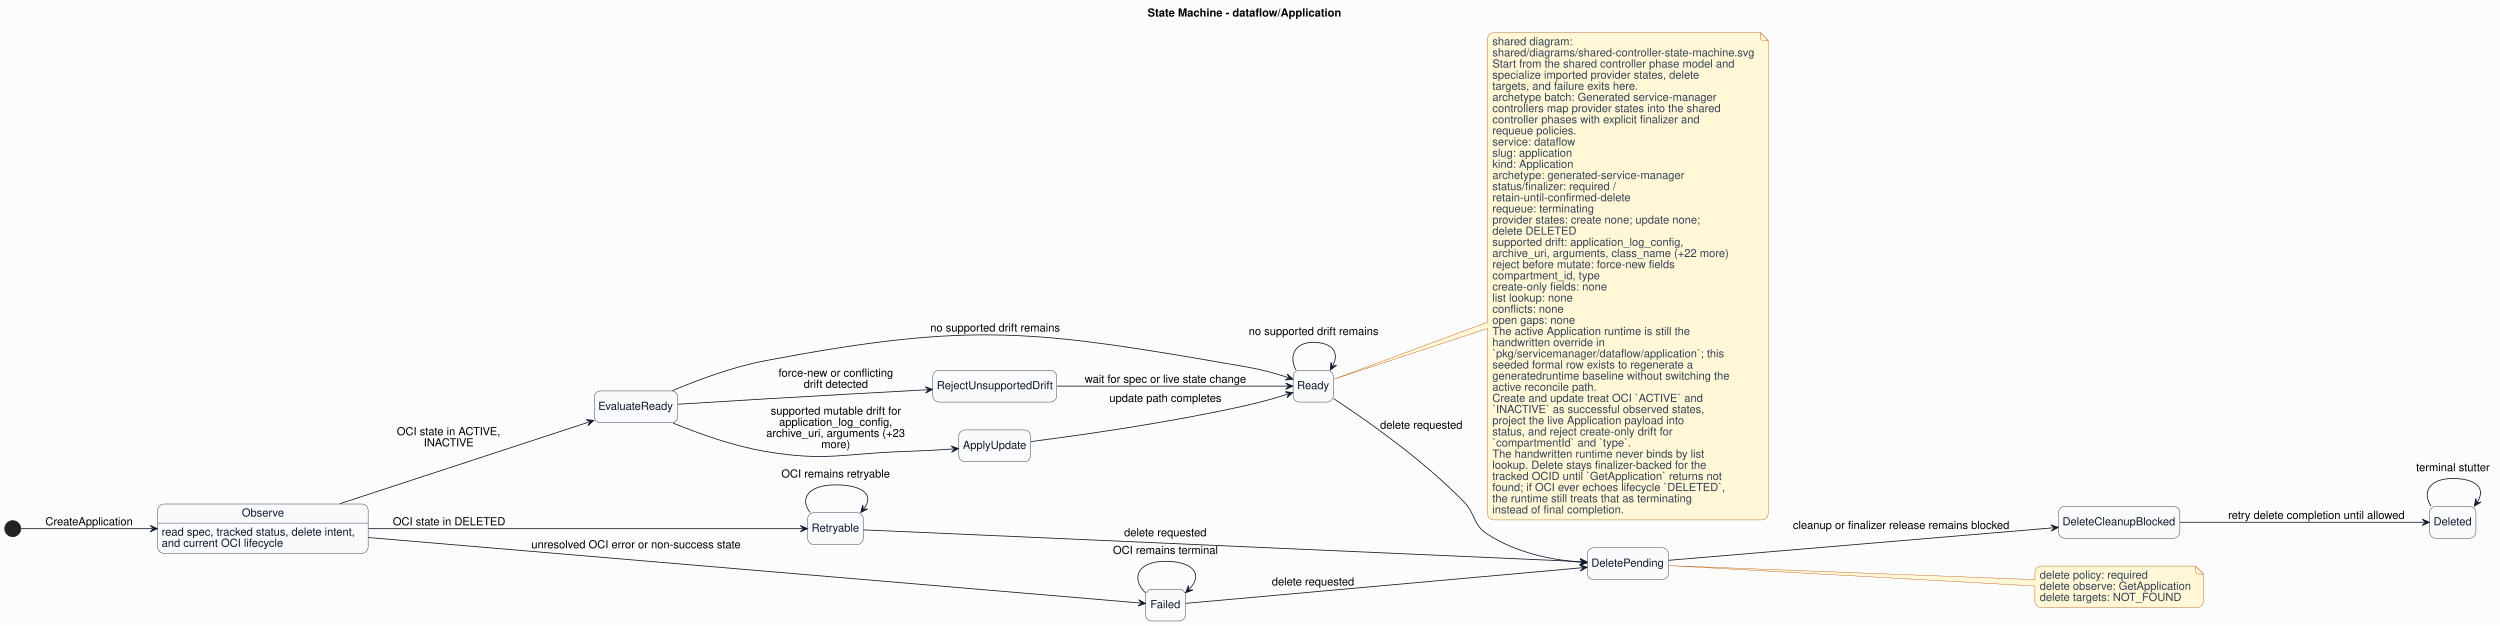
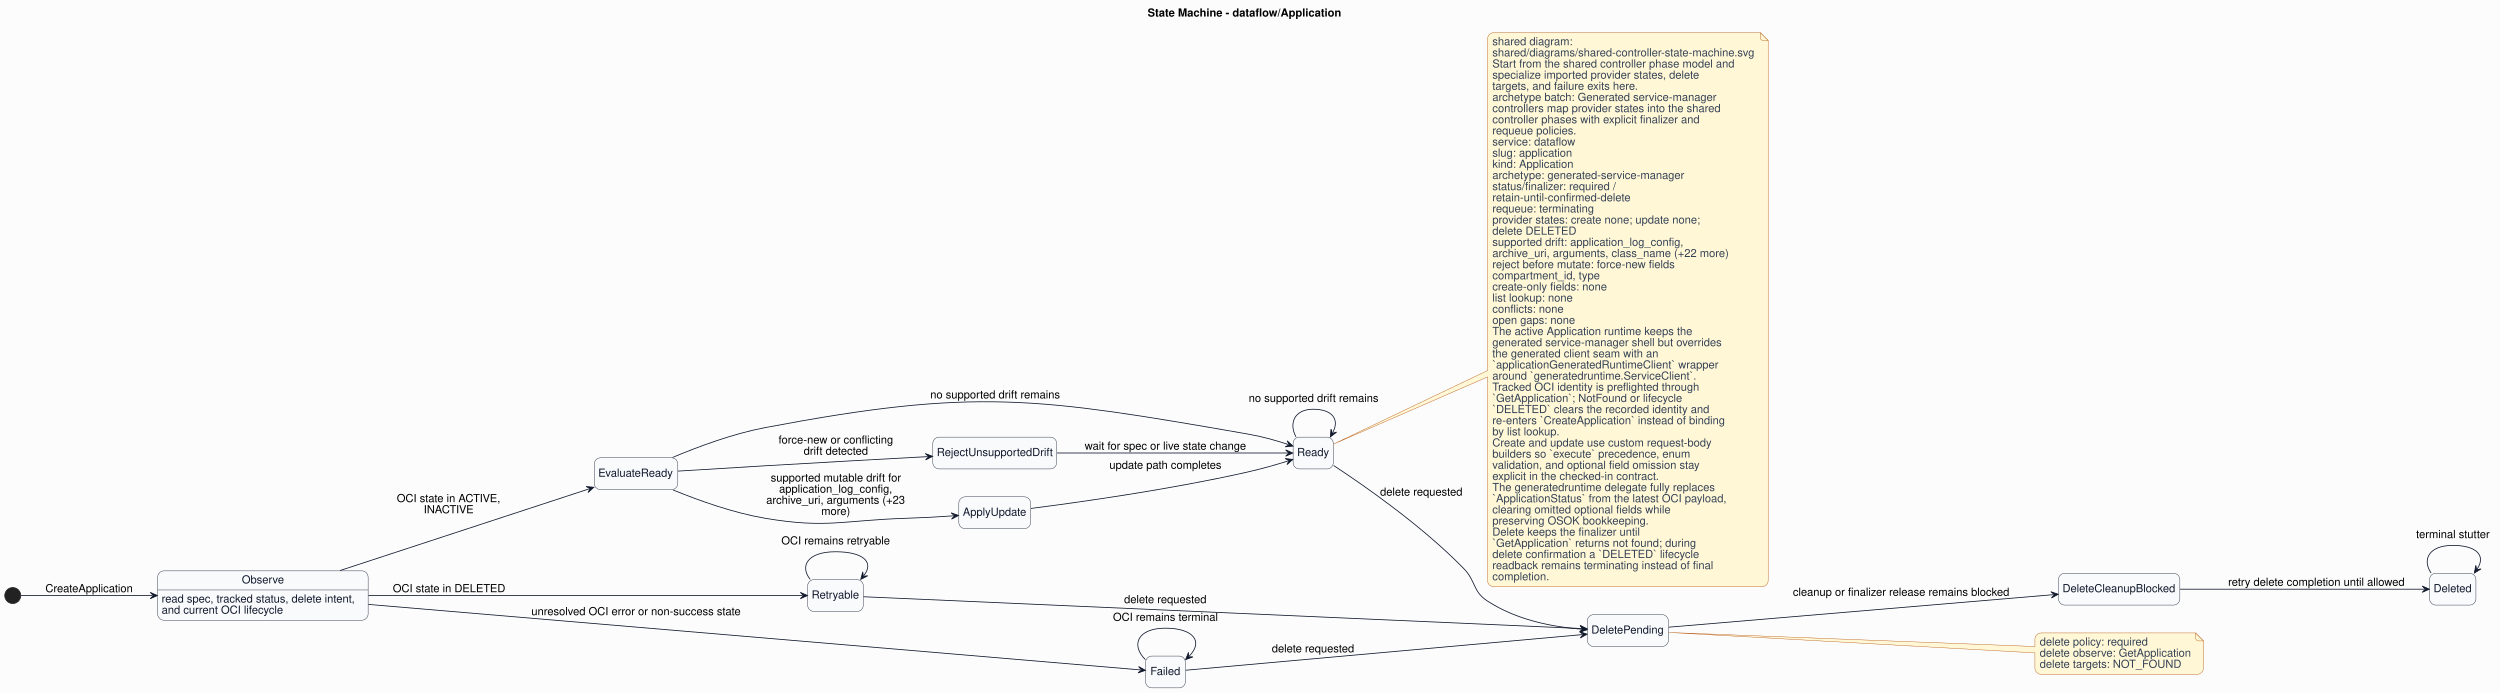
- <svg xmlns="http://www.w3.org/2000/svg" contentStyleType="text/css" data-diagram-type="STATE" height="786px" preserveAspectRatio="none" style="width:3140px;height:786px;background:#FCFCFD;" version="1.1" viewBox="0 0 3140 786" width="3140px" zoomAndPan="magnify">
+ <svg xmlns="http://www.w3.org/2000/svg" contentStyleType="text/css" data-diagram-type="STATE" height="870px" preserveAspectRatio="none" style="width:3140px;height:870px;background:#FCFCFD;" version="1.1" viewBox="0 0 3140 870" width="3140px" zoomAndPan="magnify">
  <defs />
  <g>
-     <rect fill="#FCFCFD" height="786" style="stroke:none;stroke-width:1;" width="3140" x="0" y="0" />
+     <rect fill="#FCFCFD" height="870" style="stroke:none;stroke-width:1;" width="3140" x="0" y="0" />
    <g class="title" data-source-line="10">
      <text fill="#000000" font-family="Helvetica" font-size="14" font-weight="bold" lengthAdjust="spacing" textLength="243.469" x="1441.384" y="20.78">State Machine - dataflow/Application</text>
    </g>
    <g class="entity" data-qualified-name="observe" id="ent0002">
-       <rect fill="#F8FAFC" height="62" rx="8" ry="8" style="stroke:#0F172A;stroke-width:0.5;" width="264.364" x="198" y="633" />
-       <line style="stroke:#0F172A;stroke-width:0.5;" x1="198" x2="462.364" y1="657" y2="657" />
-       <text fill="#0F172A" font-family="Helvetica" font-size="14" lengthAdjust="spacing" textLength="52.91" x="303.727" y="648.78">Observe</text>
-       <text fill="#0F172A" font-family="Helvetica" font-size="14" lengthAdjust="spacing" textLength="244.364" x="203" y="672.78">read spec, tracked status, delete intent,</text>
-       <text fill="#0F172A" font-family="Helvetica" font-size="14" lengthAdjust="spacing" textLength="153.282" x="203" y="686.78">and current OCI lifecycle</text>
+       <rect fill="#F8FAFC" height="62" rx="8" ry="8" style="stroke:#0F172A;stroke-width:0.5;" width="264.364" x="198" y="717" />
+       <line style="stroke:#0F172A;stroke-width:0.5;" x1="198" x2="462.364" y1="741" y2="741" />
+       <text fill="#0F172A" font-family="Helvetica" font-size="14" lengthAdjust="spacing" textLength="52.91" x="303.727" y="732.78">Observe</text>
+       <text fill="#0F172A" font-family="Helvetica" font-size="14" lengthAdjust="spacing" textLength="244.364" x="203" y="756.78">read spec, tracked status, delete intent,</text>
+       <text fill="#0F172A" font-family="Helvetica" font-size="14" lengthAdjust="spacing" textLength="153.282" x="203" y="770.78">and current OCI lifecycle</text>
    </g>
-     <rect fill="#F8FAFC" height="40" rx="8" ry="8" style="stroke:#0F172A;stroke-width:0.5;" width="104.951" x="746.39" y="491" />
-     <text fill="#0F172A" font-family="Helvetica" font-size="14" lengthAdjust="spacing" textLength="94.951" x="751.39" y="514.78">EvaluateReady</text>
-     <rect fill="#F8FAFC" height="40" rx="8" ry="8" style="stroke:#0F172A;stroke-width:0.5;" width="50.469" x="1624.13" y="465" />
-     <text fill="#0F172A" font-family="Helvetica" font-size="14" lengthAdjust="spacing" textLength="40.469" x="1629.13" y="488.78">Ready</text>
-     <rect fill="#F8FAFC" height="40" rx="8" ry="8" style="stroke:#0F172A;stroke-width:0.5;" width="69.917" x="1014.41" y="644" />
-     <text fill="#0F172A" font-family="Helvetica" font-size="14" lengthAdjust="spacing" textLength="59.917" x="1019.41" y="667.78">Retryable</text>
-     <rect fill="#F8FAFC" height="40" rx="8" ry="8" style="stroke:#0F172A;stroke-width:0.5;" width="50" x="1438.86" y="740" />
-     <text fill="#0F172A" font-family="Helvetica" font-size="14" lengthAdjust="spacing" textLength="38.131" x="1444.795" y="763.78">Failed</text>
-     <rect fill="#F8FAFC" height="40" rx="8" ry="8" style="stroke:#0F172A;stroke-width:0.5;" width="155.51" x="1171.61" y="465" />
-     <text fill="#0F172A" font-family="Helvetica" font-size="14" lengthAdjust="spacing" textLength="145.51" x="1176.61" y="488.78">RejectUnsupportedDrift</text>
-     <rect fill="#F8FAFC" height="40" rx="8" ry="8" style="stroke:#0F172A;stroke-width:0.5;" width="90.165" x="1204.28" y="540" />
-     <text fill="#0F172A" font-family="Helvetica" font-size="14" lengthAdjust="spacing" textLength="80.165" x="1209.28" y="563.78">ApplyUpdate</text>
-     <rect fill="#F8FAFC" height="40" rx="8" ry="8" style="stroke:#0F172A;stroke-width:0.5;" width="101.848" x="1993.68" y="688" />
-     <text fill="#0F172A" font-family="Helvetica" font-size="14" lengthAdjust="spacing" textLength="91.848" x="1998.68" y="711.78">DeletePending</text>
-     <rect fill="#F8FAFC" height="40" rx="8" ry="8" style="stroke:#0F172A;stroke-width:0.5;" width="58.255" x="3051.52" y="636" />
-     <text fill="#0F172A" font-family="Helvetica" font-size="14" lengthAdjust="spacing" textLength="48.255" x="3056.52" y="659.78">Deleted</text>
-     <rect fill="#F8FAFC" height="40" rx="8" ry="8" style="stroke:#0F172A;stroke-width:0.5;" width="152.427" x="2585.47" y="636" />
-     <text fill="#0F172A" font-family="Helvetica" font-size="14" lengthAdjust="spacing" textLength="142.427" x="2590.47" y="659.78">DeleteCleanupBlocked</text>
+     <rect fill="#F8FAFC" height="40" rx="8" ry="8" style="stroke:#0F172A;stroke-width:0.5;" width="104.951" x="746.39" y="575" />
+     <text fill="#0F172A" font-family="Helvetica" font-size="14" lengthAdjust="spacing" textLength="94.951" x="751.39" y="598.78">EvaluateReady</text>
+     <rect fill="#F8FAFC" height="40" rx="8" ry="8" style="stroke:#0F172A;stroke-width:0.5;" width="50.469" x="1624.13" y="549" />
+     <text fill="#0F172A" font-family="Helvetica" font-size="14" lengthAdjust="spacing" textLength="40.469" x="1629.13" y="572.78">Ready</text>
+     <rect fill="#F8FAFC" height="40" rx="8" ry="8" style="stroke:#0F172A;stroke-width:0.5;" width="69.917" x="1014.41" y="728" />
+     <text fill="#0F172A" font-family="Helvetica" font-size="14" lengthAdjust="spacing" textLength="59.917" x="1019.41" y="751.78">Retryable</text>
+     <rect fill="#F8FAFC" height="40" rx="8" ry="8" style="stroke:#0F172A;stroke-width:0.5;" width="50" x="1438.86" y="824" />
+     <text fill="#0F172A" font-family="Helvetica" font-size="14" lengthAdjust="spacing" textLength="38.131" x="1444.795" y="847.78">Failed</text>
+     <rect fill="#F8FAFC" height="40" rx="8" ry="8" style="stroke:#0F172A;stroke-width:0.5;" width="155.51" x="1171.61" y="549" />
+     <text fill="#0F172A" font-family="Helvetica" font-size="14" lengthAdjust="spacing" textLength="145.51" x="1176.61" y="572.78">RejectUnsupportedDrift</text>
+     <rect fill="#F8FAFC" height="40" rx="8" ry="8" style="stroke:#0F172A;stroke-width:0.5;" width="90.165" x="1204.28" y="624" />
+     <text fill="#0F172A" font-family="Helvetica" font-size="14" lengthAdjust="spacing" textLength="80.165" x="1209.28" y="647.78">ApplyUpdate</text>
+     <rect fill="#F8FAFC" height="40" rx="8" ry="8" style="stroke:#0F172A;stroke-width:0.5;" width="101.848" x="1993.68" y="772" />
+     <text fill="#0F172A" font-family="Helvetica" font-size="14" lengthAdjust="spacing" textLength="91.848" x="1998.68" y="795.78">DeletePending</text>
+     <rect fill="#F8FAFC" height="40" rx="8" ry="8" style="stroke:#0F172A;stroke-width:0.5;" width="58.255" x="3051.52" y="720" />
+     <text fill="#0F172A" font-family="Helvetica" font-size="14" lengthAdjust="spacing" textLength="48.255" x="3056.52" y="743.78">Deleted</text>
+     <rect fill="#F8FAFC" height="40" rx="8" ry="8" style="stroke:#0F172A;stroke-width:0.5;" width="152.427" x="2585.47" y="720" />
+     <text fill="#0F172A" font-family="Helvetica" font-size="14" lengthAdjust="spacing" textLength="142.427" x="2590.47" y="743.78">DeleteCleanupBlocked</text>
    <g class="start_entity" data-qualified-name=".start." data-source-line="31" id="ent0002">
-       <ellipse cx="16" cy="664" fill="#222222" rx="10" ry="10" style="stroke:#222222;stroke-width:1;" />
+       <ellipse cx="16" cy="748" fill="#222222" rx="10" ry="10" style="stroke:#222222;stroke-width:1;" />
    </g>
    <g class="entity" data-qualified-name="GMN2" data-source-line="50" id="ent0003">
-       <path d="M1868.36,49 L1868.36,404.64 L1674.96,476.37 L1868.36,412.64 L1868.36,645 A8,8 0 0 0 1876.36,653 L2212.841,653 A8,8 0 0 0 2220.841,645 L2220.841,51 L2210.841,41 L1876.36,41 A8,8 0 0 0 1868.36,49" fill="#FFF7D6" style="stroke:#B45309;stroke-width:0.5;" />
+       <path d="M1868.36,49 L1868.36,465.4 L1674.96,557.74 L1868.36,473.4 L1868.36,729 A8,8 0 0 0 1876.36,737 L2212.841,737 A8,8 0 0 0 2220.841,729 L2220.841,51 L2210.841,41 L1876.36,41 A8,8 0 0 0 1868.36,49" fill="#FFF7D6" style="stroke:#B45309;stroke-width:0.5;" />
      <path d="M2210.841,41 L2210.841,47 A4,4 0 0 0 2214.841,51 L2220.841,51 L2210.841,41" fill="#FFF7D6" style="stroke:#B45309;stroke-width:0.5;" />
      <text fill="#334155" font-family="Helvetica" font-size="14" lengthAdjust="spacing" textLength="101.165" x="1874.36" y="56.78">shared diagram:</text>
      <text fill="#334155" font-family="Helvetica" font-size="14" lengthAdjust="spacing" textLength="331.481" x="1874.36" y="70.78">shared/diagrams/shared-controller-state-machine.svg</text>
      <text fill="#334155" font-family="Helvetica" font-size="14" lengthAdjust="spacing" textLength="304.274" x="1874.36" y="84.78">Start from the shared controller phase model and</text>
      <text fill="#334155" font-family="Helvetica" font-size="14" lengthAdjust="spacing" textLength="261.468" x="1874.36" y="98.78">specialize imported provider states, delete</text>
      <text fill="#334155" font-family="Helvetica" font-size="14" lengthAdjust="spacing" textLength="184.434" x="1874.36" y="112.78">targets, and failure exits here.</text>
      <text fill="#334155" font-family="Helvetica" font-size="14" lengthAdjust="spacing" textLength="281.709" x="1874.36" y="126.78">archetype batch: Generated service-manager</text>
      <text fill="#334155" font-family="Helvetica" font-size="14" lengthAdjust="spacing" textLength="287.923" x="1874.36" y="140.78">controllers map provider states into the shared</text>
      <text fill="#334155" font-family="Helvetica" font-size="14" lengthAdjust="spacing" textLength="261.461" x="1874.36" y="154.78">controller phases with explicit finalizer and</text>
      <text fill="#334155" font-family="Helvetica" font-size="14" lengthAdjust="spacing" textLength="105.848" x="1874.36" y="168.78">requeue policies.</text>
      <text fill="#334155" font-family="Helvetica" font-size="14" lengthAdjust="spacing" textLength="104.269" x="1874.36" y="182.78">service: dataflow</text>
      <text fill="#334155" font-family="Helvetica" font-size="14" lengthAdjust="spacing" textLength="100.399" x="1874.36" y="196.78">slug: application</text>
      <text fill="#334155" font-family="Helvetica" font-size="14" lengthAdjust="spacing" textLength="101.951" x="1874.36" y="210.78">kind: Application</text>
      <text fill="#334155" font-family="Helvetica" font-size="14" lengthAdjust="spacing" textLength="241.24" x="1874.36" y="224.78">archetype: generated-service-manager</text>
      <text fill="#334155" font-family="Helvetica" font-size="14" lengthAdjust="spacing" textLength="156.406" x="1874.36" y="238.78">status/finalizer: required /</text>
      <text fill="#334155" font-family="Helvetica" font-size="14" lengthAdjust="spacing" textLength="174.303" x="1874.36" y="252.78">retain-until-confirmed-delete</text>
      <text fill="#334155" font-family="Helvetica" font-size="14" lengthAdjust="spacing" textLength="128.413" x="1874.36" y="266.78">requeue: terminating</text>
      <text fill="#334155" font-family="Helvetica" font-size="14" lengthAdjust="spacing" textLength="263.067" x="1874.36" y="280.78">provider states: create none; update none;</text>
      <text fill="#334155" font-family="Helvetica" font-size="14" lengthAdjust="spacing" textLength="106.606" x="1874.36" y="294.78">delete DELETED</text>
      <text fill="#334155" font-family="Helvetica" font-size="14" lengthAdjust="spacing" textLength="239.716" x="1874.36" y="308.78">supported drift: application_log_config,</text>
      <text fill="#334155" font-family="Helvetica" font-size="14" lengthAdjust="spacing" textLength="297.63" x="1874.36" y="322.78">archive_uri, arguments, class_name (+22 more)</text>
      <text fill="#334155" font-family="Helvetica" font-size="14" lengthAdjust="spacing" textLength="230.33" x="1874.36" y="336.78">reject before mutate: force-new fields</text>
      <text fill="#334155" font-family="Helvetica" font-size="14" lengthAdjust="spacing" textLength="134.62" x="1874.36" y="350.78">compartment_id, type</text>
      <text fill="#334155" font-family="Helvetica" font-size="14" lengthAdjust="spacing" textLength="144.751" x="1874.36" y="364.78">create-only fields: none</text>
      <text fill="#334155" font-family="Helvetica" font-size="14" lengthAdjust="spacing" textLength="101.179" x="1874.36" y="378.78">list lookup: none</text>
      <text fill="#334155" font-family="Helvetica" font-size="14" lengthAdjust="spacing" textLength="89.496" x="1874.36" y="392.78">conflicts: none</text>
      <text fill="#334155" font-family="Helvetica" font-size="14" lengthAdjust="spacing" textLength="104.316" x="1874.36" y="406.78">open gaps: none</text>
-       <text fill="#334155" font-family="Helvetica" font-size="14" lengthAdjust="spacing" textLength="248.999" x="1874.36" y="420.78">The active Application runtime is still the</text>
-       <text fill="#334155" font-family="Helvetica" font-size="14" lengthAdjust="spacing" textLength="141.634" x="1874.36" y="434.78">handwritten override in</text>
-       <text fill="#334155" font-family="Helvetica" font-size="14" lengthAdjust="spacing" textLength="291.812" x="1874.36" y="448.78">`pkg/servicemanager/dataflow/application`; this</text>
-       <text fill="#334155" font-family="Helvetica" font-size="14" lengthAdjust="spacing" textLength="253.689" x="1874.36" y="462.78">seeded formal row exists to regenerate a</text>
-       <text fill="#334155" font-family="Helvetica" font-size="14" lengthAdjust="spacing" textLength="298.847" x="1874.36" y="476.78">generatedruntime baseline without switching the</text>
-       <text fill="#334155" font-family="Helvetica" font-size="14" lengthAdjust="spacing" textLength="131.517" x="1874.36" y="490.78">active reconcile path.</text>
-       <text fill="#334155" font-family="Helvetica" font-size="14" lengthAdjust="spacing" textLength="267.688" x="1874.36" y="504.78">Create and update treat OCI `ACTIVE` and</text>
-       <text fill="#334155" font-family="Helvetica" font-size="14" lengthAdjust="spacing" textLength="268.427" x="1874.36" y="518.78">`INACTIVE` as successful observed states,</text>
-       <text fill="#334155" font-family="Helvetica" font-size="14" lengthAdjust="spacing" textLength="242.04" x="1874.36" y="532.78">project the live Application payload into</text>
-       <text fill="#334155" font-family="Helvetica" font-size="14" lengthAdjust="spacing" textLength="227.213" x="1874.36" y="546.78">status, and reject create-only drift for</text>
-       <text fill="#334155" font-family="Helvetica" font-size="14" lengthAdjust="spacing" textLength="173.51" x="1874.36" y="560.78">`compartmentId` and `type`.</text>
-       <text fill="#334155" font-family="Helvetica" font-size="14" lengthAdjust="spacing" textLength="266.909" x="1874.36" y="574.78">The handwritten runtime never binds by list</text>
-       <text fill="#334155" font-family="Helvetica" font-size="14" lengthAdjust="spacing" textLength="271.585" x="1874.36" y="588.78">lookup. Delete stays finalizer-backed for the</text>
-       <text fill="#334155" font-family="Helvetica" font-size="14" lengthAdjust="spacing" textLength="289.454" x="1874.36" y="602.78">tracked OCID until `GetApplication` returns not</text>
-       <text fill="#334155" font-family="Helvetica" font-size="14" lengthAdjust="spacing" textLength="294.109" x="1874.36" y="616.78">found; if OCI ever echoes lifecycle `DELETED`,</text>
-       <text fill="#334155" font-family="Helvetica" font-size="14" lengthAdjust="spacing" textLength="252.109" x="1874.36" y="630.78">the runtime still treats that as terminating</text>
-       <text fill="#334155" font-family="Helvetica" font-size="14" lengthAdjust="spacing" textLength="165.765" x="1874.36" y="644.78">instead of final completion.</text>
+       <text fill="#334155" font-family="Helvetica" font-size="14" lengthAdjust="spacing" textLength="252.137" x="1874.36" y="420.78">The active Application runtime keeps the</text>
+       <text fill="#334155" font-family="Helvetica" font-size="14" lengthAdjust="spacing" textLength="288.709" x="1874.36" y="434.78">generated service-manager shell but overrides</text>
+       <text fill="#334155" font-family="Helvetica" font-size="14" lengthAdjust="spacing" textLength="209.351" x="1874.36" y="448.78">the generated client seam with an</text>
+       <text fill="#334155" font-family="Helvetica" font-size="14" lengthAdjust="spacing" textLength="284.812" x="1874.36" y="462.78">`applicationGeneratedRuntimeClient` wrapper</text>
+       <text fill="#334155" font-family="Helvetica" font-size="14" lengthAdjust="spacing" textLength="256.799" x="1874.36" y="476.78">around `generatedruntime.ServiceClient`.</text>
+       <text fill="#334155" font-family="Helvetica" font-size="14" lengthAdjust="spacing" textLength="262.24" x="1874.36" y="490.78">Tracked OCI identity is preflighted through</text>
+       <text fill="#334155" font-family="Helvetica" font-size="14" lengthAdjust="spacing" textLength="239.661" x="1874.36" y="504.78">`GetApplication`; NotFound or lifecycle</text>
+       <text fill="#334155" font-family="Helvetica" font-size="14" lengthAdjust="spacing" textLength="273.123" x="1874.36" y="518.78">`DELETED` clears the recorded identity and</text>
+       <text fill="#334155" font-family="Helvetica" font-size="14" lengthAdjust="spacing" textLength="293.385" x="1874.36" y="532.78">re-enters `CreateApplication` instead of binding</text>
+       <text fill="#334155" font-family="Helvetica" font-size="14" lengthAdjust="spacing" textLength="84.82" x="1874.36" y="546.78">by list lookup.</text>
+       <text fill="#334155" font-family="Helvetica" font-size="14" lengthAdjust="spacing" textLength="277.06" x="1874.36" y="560.78">Create and update use custom request-body</text>
+       <text fill="#334155" font-family="Helvetica" font-size="14" lengthAdjust="spacing" textLength="249.806" x="1874.36" y="574.78">builders so `execute` precedence, enum</text>
+       <text fill="#334155" font-family="Helvetica" font-size="14" lengthAdjust="spacing" textLength="261.488" x="1874.36" y="588.78">validation, and optional field omission stay</text>
+       <text fill="#334155" font-family="Helvetica" font-size="14" lengthAdjust="spacing" textLength="210.102" x="1874.36" y="602.78">explicit in the checked-in contract.</text>
+       <text fill="#334155" font-family="Helvetica" font-size="14" lengthAdjust="spacing" textLength="280.95" x="1874.36" y="616.78">The generatedruntime delegate fully replaces</text>
+       <text fill="#334155" font-family="Helvetica" font-size="14" lengthAdjust="spacing" textLength="295.695" x="1874.36" y="630.78">`ApplicationStatus` from the latest OCI payload,</text>
+       <text fill="#334155" font-family="Helvetica" font-size="14" lengthAdjust="spacing" textLength="224.123" x="1874.36" y="644.78">clearing omitted optional fields while</text>
+       <text fill="#334155" font-family="Helvetica" font-size="14" lengthAdjust="spacing" textLength="196.889" x="1874.36" y="658.78">preserving OSOK bookkeeping.</text>
+       <text fill="#334155" font-family="Helvetica" font-size="14" lengthAdjust="spacing" textLength="186.772" x="1874.36" y="672.78">Delete keeps the finalizer until</text>
+       <text fill="#334155" font-family="Helvetica" font-size="14" lengthAdjust="spacing" textLength="256.812" x="1874.36" y="686.78">`GetApplication` returns not found; during</text>
+       <text fill="#334155" font-family="Helvetica" font-size="14" lengthAdjust="spacing" textLength="261.434" x="1874.36" y="700.78">delete confirmation a `DELETED` lifecycle</text>
+       <text fill="#334155" font-family="Helvetica" font-size="14" lengthAdjust="spacing" textLength="278.592" x="1874.36" y="714.78">readback remains terminating instead of final</text>
+       <text fill="#334155" font-family="Helvetica" font-size="14" lengthAdjust="spacing" textLength="71.593" x="1874.36" y="728.78">completion.</text>
    </g>
-     <g class="entity" data-qualified-name="GMN5" data-source-line="95" id="ent0006">
-       <path d="M2555.85,719 L2555.85,728.04 L2095.94,710.37 L2555.85,736.04 L2555.85,755 A8,8 0 0 0 2563.85,763 L2759.525,763 A8,8 0 0 0 2767.525,755 L2767.525,721 L2757.525,711 L2563.85,711 A8,8 0 0 0 2555.85,719" fill="#FFF7D6" style="stroke:#B45309;stroke-width:0.5;" />
-       <path d="M2757.525,711 L2757.525,717 A4,4 0 0 0 2761.525,721 L2767.525,721 L2757.525,711" fill="#FFF7D6" style="stroke:#B45309;stroke-width:0.5;" />
-       <text fill="#334155" font-family="Helvetica" font-size="14" lengthAdjust="spacing" textLength="136.972" x="2561.85" y="726.78">delete policy: required</text>
-       <text fill="#334155" font-family="Helvetica" font-size="14" lengthAdjust="spacing" textLength="190.675" x="2561.85" y="740.78">delete observe: GetApplication</text>
-       <text fill="#334155" font-family="Helvetica" font-size="14" lengthAdjust="spacing" textLength="179.724" x="2561.85" y="754.78">delete targets: NOT_FOUND</text>
+     <g class="entity" data-qualified-name="GMN5" data-source-line="101" id="ent0006">
+       <path d="M2555.85,803 L2555.85,812.04 L2095.94,794.37 L2555.85,820.04 L2555.85,839 A8,8 0 0 0 2563.85,847 L2759.525,847 A8,8 0 0 0 2767.525,839 L2767.525,805 L2757.525,795 L2563.85,795 A8,8 0 0 0 2555.85,803" fill="#FFF7D6" style="stroke:#B45309;stroke-width:0.5;" />
+       <path d="M2757.525,795 L2757.525,801 A4,4 0 0 0 2761.525,805 L2767.525,805 L2757.525,795" fill="#FFF7D6" style="stroke:#B45309;stroke-width:0.5;" />
+       <text fill="#334155" font-family="Helvetica" font-size="14" lengthAdjust="spacing" textLength="136.972" x="2561.85" y="810.78">delete policy: required</text>
+       <text fill="#334155" font-family="Helvetica" font-size="14" lengthAdjust="spacing" textLength="190.675" x="2561.85" y="824.78">delete observe: GetApplication</text>
+       <text fill="#334155" font-family="Helvetica" font-size="14" lengthAdjust="spacing" textLength="179.724" x="2561.85" y="838.78">delete targets: NOT_FOUND</text>
    </g>
    <g class="link" data-entity-1="ent0002" data-entity-2="ent0002" data-link-type="dependency" data-source-line="31" id="lnk3">
-       <path d="M26.34,664 C52.37,664 122.32,664 191.65,664" fill="none" id="*start*-to-observe" style="stroke:#0F172A;stroke-width:1;" />
-       <polygon fill="#0F172A" points="197.65,664,188.65,660,192.65,664,188.65,668,197.65,664" style="stroke:#0F172A;stroke-width:1;" />
-       <text fill="#000000" font-family="Helvetica" font-size="14" lengthAdjust="spacing" textLength="110.51" x="57" y="659.78">CreateApplication</text>
+       <path d="M26.34,748 C52.37,748 122.32,748 191.65,748" fill="none" id="*start*-to-observe" style="stroke:#0F172A;stroke-width:1;" />
+       <polygon fill="#0F172A" points="197.65,748,188.65,744,192.65,748,188.65,752,197.65,748" style="stroke:#0F172A;stroke-width:1;" />
+       <text fill="#000000" font-family="Helvetica" font-size="14" lengthAdjust="spacing" textLength="110.51" x="57" y="743.78">CreateApplication</text>
    </g>
    <g class="link" data-entity-1="ent0002" data-entity-2="ent0003" data-link-type="dependency" data-source-line="32" id="lnk4">
-       <path d="M427.03,632.58 C523.59,600.92 663.289,555.119 740.189,529.909" fill="none" id="observe-to-evaluate_ready" style="stroke:#0F172A;stroke-width:1;" />
-       <polygon fill="#0F172A" points="745.89,528.04,736.092,527.043,741.139,529.598,738.584,534.645,745.89,528.04" style="stroke:#0F172A;stroke-width:1;" />
-       <text fill="#000000" font-family="Helvetica" font-size="14" lengthAdjust="spacing" textLength="132.262" x="498.36" y="546.64">OCI state in ACTIVE,</text>
-       <text fill="#000000" font-family="Helvetica" font-size="14" lengthAdjust="spacing" textLength="64.565" x="532.208" y="560.64">INACTIVE</text>
+       <path d="M427.03,716.58 C523.59,684.92 663.289,639.119 740.189,613.909" fill="none" id="observe-to-evaluate_ready" style="stroke:#0F172A;stroke-width:1;" />
+       <polygon fill="#0F172A" points="745.89,612.04,736.092,611.043,741.139,613.598,738.584,618.645,745.89,612.04" style="stroke:#0F172A;stroke-width:1;" />
+       <text fill="#000000" font-family="Helvetica" font-size="14" lengthAdjust="spacing" textLength="132.262" x="498.36" y="630.64">OCI state in ACTIVE,</text>
+       <text fill="#000000" font-family="Helvetica" font-size="14" lengthAdjust="spacing" textLength="64.565" x="532.208" y="644.64">INACTIVE</text>
    </g>
    <g class="link" data-entity-1="ent0002" data-entity-2="ent0005" data-link-type="dependency" data-source-line="33" id="lnk5">
-       <path d="M462.72,664 C632.16,664 910.49,664 1008.19,664" fill="none" id="observe-to-retryable" style="stroke:#0F172A;stroke-width:1;" />
-       <polygon fill="#0F172A" points="1014.19,664,1005.19,660,1009.19,664,1005.19,668,1014.19,664" style="stroke:#0F172A;stroke-width:1;" />
-       <text fill="#000000" font-family="Helvetica" font-size="14" lengthAdjust="spacing" textLength="142.379" x="493.36" y="659.78">OCI state in DELETED</text>
+       <path d="M462.72,748 C632.16,748 910.49,748 1008.19,748" fill="none" id="observe-to-retryable" style="stroke:#0F172A;stroke-width:1;" />
+       <polygon fill="#0F172A" points="1014.19,748,1005.19,744,1009.19,748,1005.19,752,1014.19,748" style="stroke:#0F172A;stroke-width:1;" />
+       <text fill="#000000" font-family="Helvetica" font-size="14" lengthAdjust="spacing" textLength="142.379" x="493.36" y="743.78">OCI state in DELETED</text>
    </g>
    <g class="link" data-entity-1="ent0002" data-entity-2="ent0006" data-link-type="dependency" data-source-line="34" id="lnk6">
-       <path d="M462.66,675.15 C727.96,697.66 1306.871,746.763 1432.722,757.443" fill="none" id="observe-to-failed" style="stroke:#0F172A;stroke-width:1;" />
-       <polygon fill="#0F172A" points="1438.7,757.95,1430.071,753.203,1433.718,757.527,1429.394,761.175,1438.7,757.95" style="stroke:#0F172A;stroke-width:1;" />
-       <text fill="#000000" font-family="Helvetica" font-size="14" lengthAdjust="spacing" textLength="263.778" x="667.36" y="688.63">unresolved OCI error or non-success state</text>
+       <path d="M462.66,759.15 C727.96,781.66 1306.871,830.763 1432.722,841.443" fill="none" id="observe-to-failed" style="stroke:#0F172A;stroke-width:1;" />
+       <polygon fill="#0F172A" points="1438.7,841.95,1430.071,837.203,1433.718,841.527,1429.394,845.175,1438.7,841.95" style="stroke:#0F172A;stroke-width:1;" />
+       <text fill="#000000" font-family="Helvetica" font-size="14" lengthAdjust="spacing" textLength="263.778" x="667.36" y="772.63">unresolved OCI error or non-success state</text>
    </g>
    <g class="link" data-entity-1="ent0003" data-entity-2="ent0007" data-link-type="dependency" data-source-line="35" id="lnk7">
-       <path d="M851.5,507.72 C883.2,505.73 924.63,503.16 961.36,501 C1032.48,496.82 1107.529,492.647 1165.319,489.497" fill="none" id="evaluate_ready-to-reject_unsupported_drift" style="stroke:#0F172A;stroke-width:1;" />
-       <polygon fill="#0F172A" points="1171.31,489.17,1162.106,485.666,1166.317,489.442,1162.541,493.654,1171.31,489.17" style="stroke:#0F172A;stroke-width:1;" />
-       <text fill="#000000" font-family="Helvetica" font-size="14" lengthAdjust="spacing" textLength="143.951" x="977.86" y="473.11">force-new or conflicting</text>
-       <text fill="#000000" font-family="Helvetica" font-size="14" lengthAdjust="spacing" textLength="80.938" x="1009.367" y="487.11">drift detected</text>
+       <path d="M851.5,591.72 C883.2,589.73 924.63,587.16 961.36,585 C1032.48,580.82 1107.529,576.647 1165.319,573.497" fill="none" id="evaluate_ready-to-reject_unsupported_drift" style="stroke:#0F172A;stroke-width:1;" />
+       <polygon fill="#0F172A" points="1171.31,573.17,1162.106,569.666,1166.317,573.442,1162.541,577.654,1171.31,573.17" style="stroke:#0F172A;stroke-width:1;" />
+       <text fill="#000000" font-family="Helvetica" font-size="14" lengthAdjust="spacing" textLength="143.951" x="977.86" y="557.11">force-new or conflicting</text>
+       <text fill="#000000" font-family="Helvetica" font-size="14" lengthAdjust="spacing" textLength="80.938" x="1009.367" y="571.11">drift detected</text>
    </g>
    <g class="link" data-entity-1="ent0007" data-entity-2="ent0004" data-link-type="dependency" data-source-line="36" id="lnk8">
-       <path d="M1327.57,485 C1418.9,485 1559.83,485 1617.76,485" fill="none" id="reject_unsupported_drift-to-ready" style="stroke:#0F172A;stroke-width:1;" />
-       <polygon fill="#0F172A" points="1623.76,485,1614.76,481,1618.76,485,1614.76,489,1623.76,485" style="stroke:#0F172A;stroke-width:1;" />
-       <text fill="#000000" font-family="Helvetica" font-size="14" lengthAdjust="spacing" textLength="203.882" x="1362.36" y="480.78">wait for spec or live state change</text>
+       <path d="M1327.57,569 C1418.9,569 1559.83,569 1617.76,569" fill="none" id="reject_unsupported_drift-to-ready" style="stroke:#0F172A;stroke-width:1;" />
+       <polygon fill="#0F172A" points="1623.76,569,1614.76,565,1618.76,569,1614.76,573,1623.76,569" style="stroke:#0F172A;stroke-width:1;" />
+       <text fill="#000000" font-family="Helvetica" font-size="14" lengthAdjust="spacing" textLength="203.882" x="1362.36" y="564.78">wait for spec or live state change</text>
    </g>
    <g class="link" data-entity-1="ent0003" data-entity-2="ent0008" data-link-type="dependency" data-source-line="37" id="lnk9">
-       <path d="M845.43,531.39 C877.21,544.46 920.98,560.2 961.36,567 C1038.5,579.99 1059.18,569.46 1137.36,567 C1159.27,566.31 1177.584,565.276 1197.854,563.866" fill="none" id="evaluate_ready-to-apply_update" style="stroke:#0F172A;stroke-width:1;" />
-       <polygon fill="#0F172A" points="1203.84,563.45,1194.584,560.084,1198.852,563.797,1195.139,568.065,1203.84,563.45" style="stroke:#0F172A;stroke-width:1;" />
-       <text fill="#000000" font-family="Helvetica" font-size="14" lengthAdjust="spacing" textLength="163.42" x="968" y="520.78">supported mutable drift for</text>
-       <text fill="#000000" font-family="Helvetica" font-size="14" lengthAdjust="spacing" textLength="142.44" x="978.489" y="534.78">application_log_config,</text>
-       <text fill="#000000" font-family="Helvetica" font-size="14" lengthAdjust="spacing" textLength="174.699" x="962.36" y="548.78">archive_uri, arguments (+23</text>
-       <text fill="#000000" font-family="Helvetica" font-size="14" lengthAdjust="spacing" textLength="36.559" x="1031.43" y="562.78">more)</text>
+       <path d="M845.43,615.39 C877.21,628.46 920.98,644.2 961.36,651 C1038.5,663.99 1059.18,653.46 1137.36,651 C1159.27,650.31 1177.584,649.276 1197.854,647.866" fill="none" id="evaluate_ready-to-apply_update" style="stroke:#0F172A;stroke-width:1;" />
+       <polygon fill="#0F172A" points="1203.84,647.45,1194.584,644.084,1198.852,647.797,1195.139,652.065,1203.84,647.45" style="stroke:#0F172A;stroke-width:1;" />
+       <text fill="#000000" font-family="Helvetica" font-size="14" lengthAdjust="spacing" textLength="163.42" x="968" y="604.78">supported mutable drift for</text>
+       <text fill="#000000" font-family="Helvetica" font-size="14" lengthAdjust="spacing" textLength="142.44" x="978.489" y="618.78">application_log_config,</text>
+       <text fill="#000000" font-family="Helvetica" font-size="14" lengthAdjust="spacing" textLength="174.699" x="962.36" y="632.78">archive_uri, arguments (+23</text>
+       <text fill="#000000" font-family="Helvetica" font-size="14" lengthAdjust="spacing" textLength="36.559" x="1031.43" y="646.78">more)</text>
    </g>
    <g class="link" data-entity-1="ent0008" data-entity-2="ent0004" data-link-type="dependency" data-source-line="38" id="lnk10">
-       <path d="M1294.92,554.59 C1356.41,546.72 1470.56,530.66 1566.36,509 C1585.9,504.58 1601.907,499.95 1618.086,494.861" fill="none" id="apply_update-to-ready" style="stroke:#0F172A;stroke-width:1;" />
-       <polygon fill="#0F172A" points="1623.81,493.06,1614.024,491.945,1619.04,494.56,1616.425,499.576,1623.81,493.06" style="stroke:#0F172A;stroke-width:1;" />
-       <text fill="#000000" font-family="Helvetica" font-size="14" lengthAdjust="spacing" textLength="141.654" x="1393.36" y="504.78">update path completes</text>
+       <path d="M1294.92,638.59 C1356.41,630.72 1470.56,614.66 1566.36,593 C1585.9,588.58 1601.907,583.951 1618.086,578.861" fill="none" id="apply_update-to-ready" style="stroke:#0F172A;stroke-width:1;" />
+       <polygon fill="#0F172A" points="1623.81,577.06,1614.024,575.945,1619.04,578.56,1616.425,583.576,1623.81,577.06" style="stroke:#0F172A;stroke-width:1;" />
+       <text fill="#000000" font-family="Helvetica" font-size="14" lengthAdjust="spacing" textLength="141.654" x="1393.36" y="588.78">update path completes</text>
    </g>
    <g class="link" data-entity-1="ent0003" data-entity-2="ent0004" data-link-type="dependency" data-source-line="39" id="lnk11">
-       <path d="M844.73,490.55 C876.56,477.13 920.68,460.7 961.36,453 C1225.59,403.02 1301.43,414.94 1566.36,461 C1586.09,464.43 1602.126,469.028 1618.256,474.388" fill="none" id="evaluate_ready-to-ready" style="stroke:#0F172A;stroke-width:1;" />
-       <polygon fill="#0F172A" points="1623.95,476.28,1616.671,469.646,1619.205,474.703,1614.148,477.238,1623.95,476.28" style="stroke:#0F172A;stroke-width:1;" />
-       <text fill="#000000" font-family="Helvetica" font-size="14" lengthAdjust="spacing" textLength="162.641" x="1168.36" y="416.38">no supported drift remains</text>
+       <path d="M844.73,574.55 C876.56,561.13 920.68,544.7 961.36,537 C1225.59,487.02 1301.43,498.94 1566.36,545 C1586.09,548.43 1602.126,553.028 1618.256,558.388" fill="none" id="evaluate_ready-to-ready" style="stroke:#0F172A;stroke-width:1;" />
+       <polygon fill="#0F172A" points="1623.95,560.28,1616.671,553.646,1619.205,558.703,1614.148,561.238,1623.95,560.28" style="stroke:#0F172A;stroke-width:1;" />
+       <text fill="#000000" font-family="Helvetica" font-size="14" lengthAdjust="spacing" textLength="162.641" x="1168.36" y="500.38">no supported drift remains</text>
    </g>
    <g class="link" data-entity-1="ent0004" data-entity-2="ent0004" data-link-type="dependency" data-source-line="40" id="lnk12">
-       <path d="M1627.76,464.69 C1618.52,447.73 1625.72,430 1649.36,430 C1673,430 1683.081,442.461 1673.841,459.421" fill="none" id="ready-to-ready" style="stroke:#0F172A;stroke-width:1;" />
-       <polygon fill="#0F172A" points="1670.97,464.69,1678.788,458.7,1673.362,460.299,1671.763,454.873,1670.97,464.69" style="stroke:#0F172A;stroke-width:1;" />
-       <text fill="#000000" font-family="Helvetica" font-size="14" lengthAdjust="spacing" textLength="162.641" x="1568.36" y="420.78">no supported drift remains</text>
+       <path d="M1627.76,548.69 C1618.52,531.73 1625.72,514 1649.36,514 C1673,514 1683.081,526.461 1673.841,543.421" fill="none" id="ready-to-ready" style="stroke:#0F172A;stroke-width:1;" />
+       <polygon fill="#0F172A" points="1670.97,548.69,1678.788,542.701,1673.362,544.299,1671.763,538.873,1670.97,548.69" style="stroke:#0F172A;stroke-width:1;" />
+       <text fill="#000000" font-family="Helvetica" font-size="14" lengthAdjust="spacing" textLength="162.641" x="1568.36" y="504.78">no supported drift remains</text>
    </g>
    <g class="link" data-entity-1="ent0005" data-entity-2="ent0005" data-link-type="dependency" data-source-line="41" id="lnk13">
-       <path d="M1017.59,643.69 C1004.01,626.73 1014.6,609 1049.36,609 C1084.13,609 1098.47,622.046 1084.89,639.006" fill="none" id="retryable-to-retryable" style="stroke:#0F172A;stroke-width:1;" />
-       <polygon fill="#0F172A" points="1081.14,643.69,1089.888,639.165,1084.265,639.787,1083.643,634.164,1081.14,643.69" style="stroke:#0F172A;stroke-width:1;" />
-       <text fill="#000000" font-family="Helvetica" font-size="14" lengthAdjust="spacing" textLength="136.931" x="981.36" y="599.78">OCI remains retryable</text>
+       <path d="M1017.59,727.69 C1004.01,710.73 1014.6,693 1049.36,693 C1084.13,693 1098.47,706.046 1084.89,723.006" fill="none" id="retryable-to-retryable" style="stroke:#0F172A;stroke-width:1;" />
+       <polygon fill="#0F172A" points="1081.14,727.69,1089.888,723.165,1084.265,723.787,1083.643,718.164,1081.14,727.69" style="stroke:#0F172A;stroke-width:1;" />
+       <text fill="#000000" font-family="Helvetica" font-size="14" lengthAdjust="spacing" textLength="136.931" x="981.36" y="683.78">OCI remains retryable</text>
    </g>
    <g class="link" data-entity-1="ent0006" data-entity-2="ent0006" data-link-type="dependency" data-source-line="42" id="lnk14">
-       <path d="M1438.61,744.52 C1420.12,726.27 1428.54,705 1463.86,705 C1499.19,705 1511.88,722.055 1493.39,740.305" fill="none" id="failed-to-failed" style="stroke:#0F172A;stroke-width:1;" />
-       <polygon fill="#0F172A" points="1489.12,744.52,1498.335,741.045,1492.679,741.008,1492.716,735.351,1489.12,744.52" style="stroke:#0F172A;stroke-width:1;" />
-       <text fill="#000000" font-family="Helvetica" font-size="14" lengthAdjust="spacing" textLength="132.255" x="1397.86" y="695.78">OCI remains terminal</text>
+       <path d="M1438.61,828.52 C1420.12,810.27 1428.54,789 1463.86,789 C1499.19,789 1511.88,806.055 1493.39,824.305" fill="none" id="failed-to-failed" style="stroke:#0F172A;stroke-width:1;" />
+       <polygon fill="#0F172A" points="1489.12,828.52,1498.335,825.045,1492.679,825.008,1492.716,819.351,1489.12,828.52" style="stroke:#0F172A;stroke-width:1;" />
+       <text fill="#000000" font-family="Helvetica" font-size="14" lengthAdjust="spacing" textLength="132.255" x="1397.86" y="779.78">OCI remains terminal</text>
    </g>
    <g class="link" data-entity-1="ent0004" data-entity-2="ent0009" data-link-type="dependency" data-source-line="43" id="lnk15">
-       <path d="M1674.97,500.68 C1712.67,525.38 1785.85,576.14 1838.36,630 C1854.13,646.17 1849.4,658.75 1868.36,671 C1905.84,695.21 1950.389,703.434 1987.559,706.394" fill="none" id="ready-to-delete_pending" style="stroke:#0F172A;stroke-width:1;" />
-       <polygon fill="#0F172A" points="1993.54,706.87,1984.886,702.168,1988.556,706.473,1984.251,710.143,1993.54,706.87" style="stroke:#0F172A;stroke-width:1;" />
-       <text fill="#000000" font-family="Helvetica" font-size="14" lengthAdjust="spacing" textLength="104.303" x="1733.36" y="538.51">delete requested</text>
+       <path d="M1674.97,584.68 C1712.67,609.38 1785.85,660.14 1838.36,714 C1854.13,730.17 1849.4,742.75 1868.36,755 C1905.84,779.21 1950.389,787.434 1987.559,790.394" fill="none" id="ready-to-delete_pending" style="stroke:#0F172A;stroke-width:1;" />
+       <polygon fill="#0F172A" points="1993.54,790.87,1984.886,786.168,1988.556,790.473,1984.251,794.143,1993.54,790.87" style="stroke:#0F172A;stroke-width:1;" />
+       <text fill="#000000" font-family="Helvetica" font-size="14" lengthAdjust="spacing" textLength="104.303" x="1733.36" y="622.51">delete requested</text>
    </g>
    <g class="link" data-entity-1="ent0005" data-entity-2="ent0009" data-link-type="dependency" data-source-line="44" id="lnk16">
-       <path d="M1084.55,665.51 C1232.43,672.07 1811.416,697.715 1987.316,705.505" fill="none" id="retryable-to-delete_pending" style="stroke:#0F172A;stroke-width:1;" />
-       <polygon fill="#0F172A" points="1993.31,705.77,1984.496,701.376,1988.315,705.549,1984.142,709.368,1993.31,705.77" style="stroke:#0F172A;stroke-width:1;" />
-       <text fill="#000000" font-family="Helvetica" font-size="14" lengthAdjust="spacing" textLength="104.303" x="1411.86" y="673.56">delete requested</text>
+       <path d="M1084.55,749.51 C1232.43,756.07 1811.416,781.715 1987.316,789.505" fill="none" id="retryable-to-delete_pending" style="stroke:#0F172A;stroke-width:1;" />
+       <polygon fill="#0F172A" points="1993.31,789.77,1984.496,785.376,1988.315,789.549,1984.142,793.368,1993.31,789.77" style="stroke:#0F172A;stroke-width:1;" />
+       <text fill="#000000" font-family="Helvetica" font-size="14" lengthAdjust="spacing" textLength="104.303" x="1411.86" y="757.56">delete requested</text>
    </g>
    <g class="link" data-entity-1="ent0006" data-entity-2="ent0009" data-link-type="dependency" data-source-line="45" id="lnk17">
-       <path d="M1489.36,757.8 C1576.71,749.95 1868.064,723.777 1987.434,713.047" fill="none" id="failed-to-delete_pending" style="stroke:#0F172A;stroke-width:1;" />
-       <polygon fill="#0F172A" points="1993.41,712.51,1984.088,709.332,1988.43,712.958,1984.804,717.3,1993.41,712.51" style="stroke:#0F172A;stroke-width:1;" />
-       <text fill="#000000" font-family="Helvetica" font-size="14" lengthAdjust="spacing" textLength="104.303" x="1597.36" y="735.31">delete requested</text>
+       <path d="M1489.36,841.8 C1576.71,833.95 1868.064,807.777 1987.434,797.047" fill="none" id="failed-to-delete_pending" style="stroke:#0F172A;stroke-width:1;" />
+       <polygon fill="#0F172A" points="1993.41,796.51,1984.088,793.332,1988.43,796.958,1984.804,801.3,1993.41,796.51" style="stroke:#0F172A;stroke-width:1;" />
+       <text fill="#000000" font-family="Helvetica" font-size="14" lengthAdjust="spacing" textLength="104.303" x="1597.36" y="819.31">delete requested</text>
    </g>
    <g class="link" data-entity-1="ent0009" data-entity-2="ent0011" data-link-type="dependency" data-source-line="46" id="lnk18">
-       <path d="M2095.94,703.74 C2203.82,694.62 2451.841,673.655 2579.171,662.895" fill="none" id="delete_pending-to-delete_cleanup_blocked" style="stroke:#0F172A;stroke-width:1;" />
-       <polygon fill="#0F172A" points="2585.15,662.39,2575.845,659.162,2580.168,662.811,2576.519,667.134,2585.15,662.39" style="stroke:#0F172A;stroke-width:1;" />
-       <text fill="#000000" font-family="Helvetica" font-size="14" lengthAdjust="spacing" textLength="273.144" x="2251.85" y="664.35">cleanup or finalizer release remains blocked</text>
+       <path d="M2095.94,787.74 C2203.82,778.62 2451.841,757.655 2579.171,746.895" fill="none" id="delete_pending-to-delete_cleanup_blocked" style="stroke:#0F172A;stroke-width:1;" />
+       <polygon fill="#0F172A" points="2585.15,746.39,2575.845,743.162,2580.168,746.811,2576.519,751.134,2585.15,746.39" style="stroke:#0F172A;stroke-width:1;" />
+       <text fill="#000000" font-family="Helvetica" font-size="14" lengthAdjust="spacing" textLength="273.144" x="2251.85" y="748.35">cleanup or finalizer release remains blocked</text>
    </g>
    <g class="link" data-entity-1="ent0011" data-entity-2="ent0010" data-link-type="dependency" data-source-line="47" id="lnk19">
-       <path d="M2738.19,656 C2832.07,656 2981.67,656 3045.25,656" fill="none" id="delete_cleanup_blocked-to-deleted" style="stroke:#0F172A;stroke-width:1;" />
-       <polygon fill="#0F172A" points="3051.25,656,3042.25,652,3046.25,656,3042.25,660,3051.25,656" style="stroke:#0F172A;stroke-width:1;" />
-       <text fill="#000000" font-family="Helvetica" font-size="14" lengthAdjust="spacing" textLength="222.565" x="2798.52" y="651.78">retry delete completion until allowed</text>
+       <path d="M2738.19,740 C2832.07,740 2981.67,740 3045.25,740" fill="none" id="delete_cleanup_blocked-to-deleted" style="stroke:#0F172A;stroke-width:1;" />
+       <polygon fill="#0F172A" points="3051.25,740,3042.25,736,3046.25,740,3042.25,744,3051.25,740" style="stroke:#0F172A;stroke-width:1;" />
+       <text fill="#000000" font-family="Helvetica" font-size="14" lengthAdjust="spacing" textLength="222.565" x="2798.52" y="735.78">retry delete completion until allowed</text>
    </g>
    <g class="link" data-entity-1="ent0010" data-entity-2="ent0010" data-link-type="dependency" data-source-line="48" id="lnk20">
-       <path d="M3053.46,635.69 C3041.84,618.73 3050.9,601 3080.65,601 C3110.39,601 3122.851,613.78 3111.231,630.74" fill="none" id="deleted-to-deleted" style="stroke:#0F172A;stroke-width:1;" />
-       <polygon fill="#0F172A" points="3107.84,635.69,3116.227,630.526,3110.666,631.565,3109.627,626.005,3107.84,635.69" style="stroke:#0F172A;stroke-width:1;" />
-       <text fill="#000000" font-family="Helvetica" font-size="14" lengthAdjust="spacing" textLength="92.586" x="3034.65" y="591.78">terminal stutter</text>
+       <path d="M3053.46,719.69 C3041.84,702.73 3050.9,685 3080.65,685 C3110.39,685 3122.851,697.78 3111.231,714.74" fill="none" id="deleted-to-deleted" style="stroke:#0F172A;stroke-width:1;" />
+       <polygon fill="#0F172A" points="3107.84,719.69,3116.227,714.526,3110.666,715.565,3109.627,710.005,3107.84,719.69" style="stroke:#0F172A;stroke-width:1;" />
+       <text fill="#000000" font-family="Helvetica" font-size="14" lengthAdjust="spacing" textLength="92.586" x="3034.65" y="675.78">terminal stutter</text>
    </g>
  </g>
</svg>
